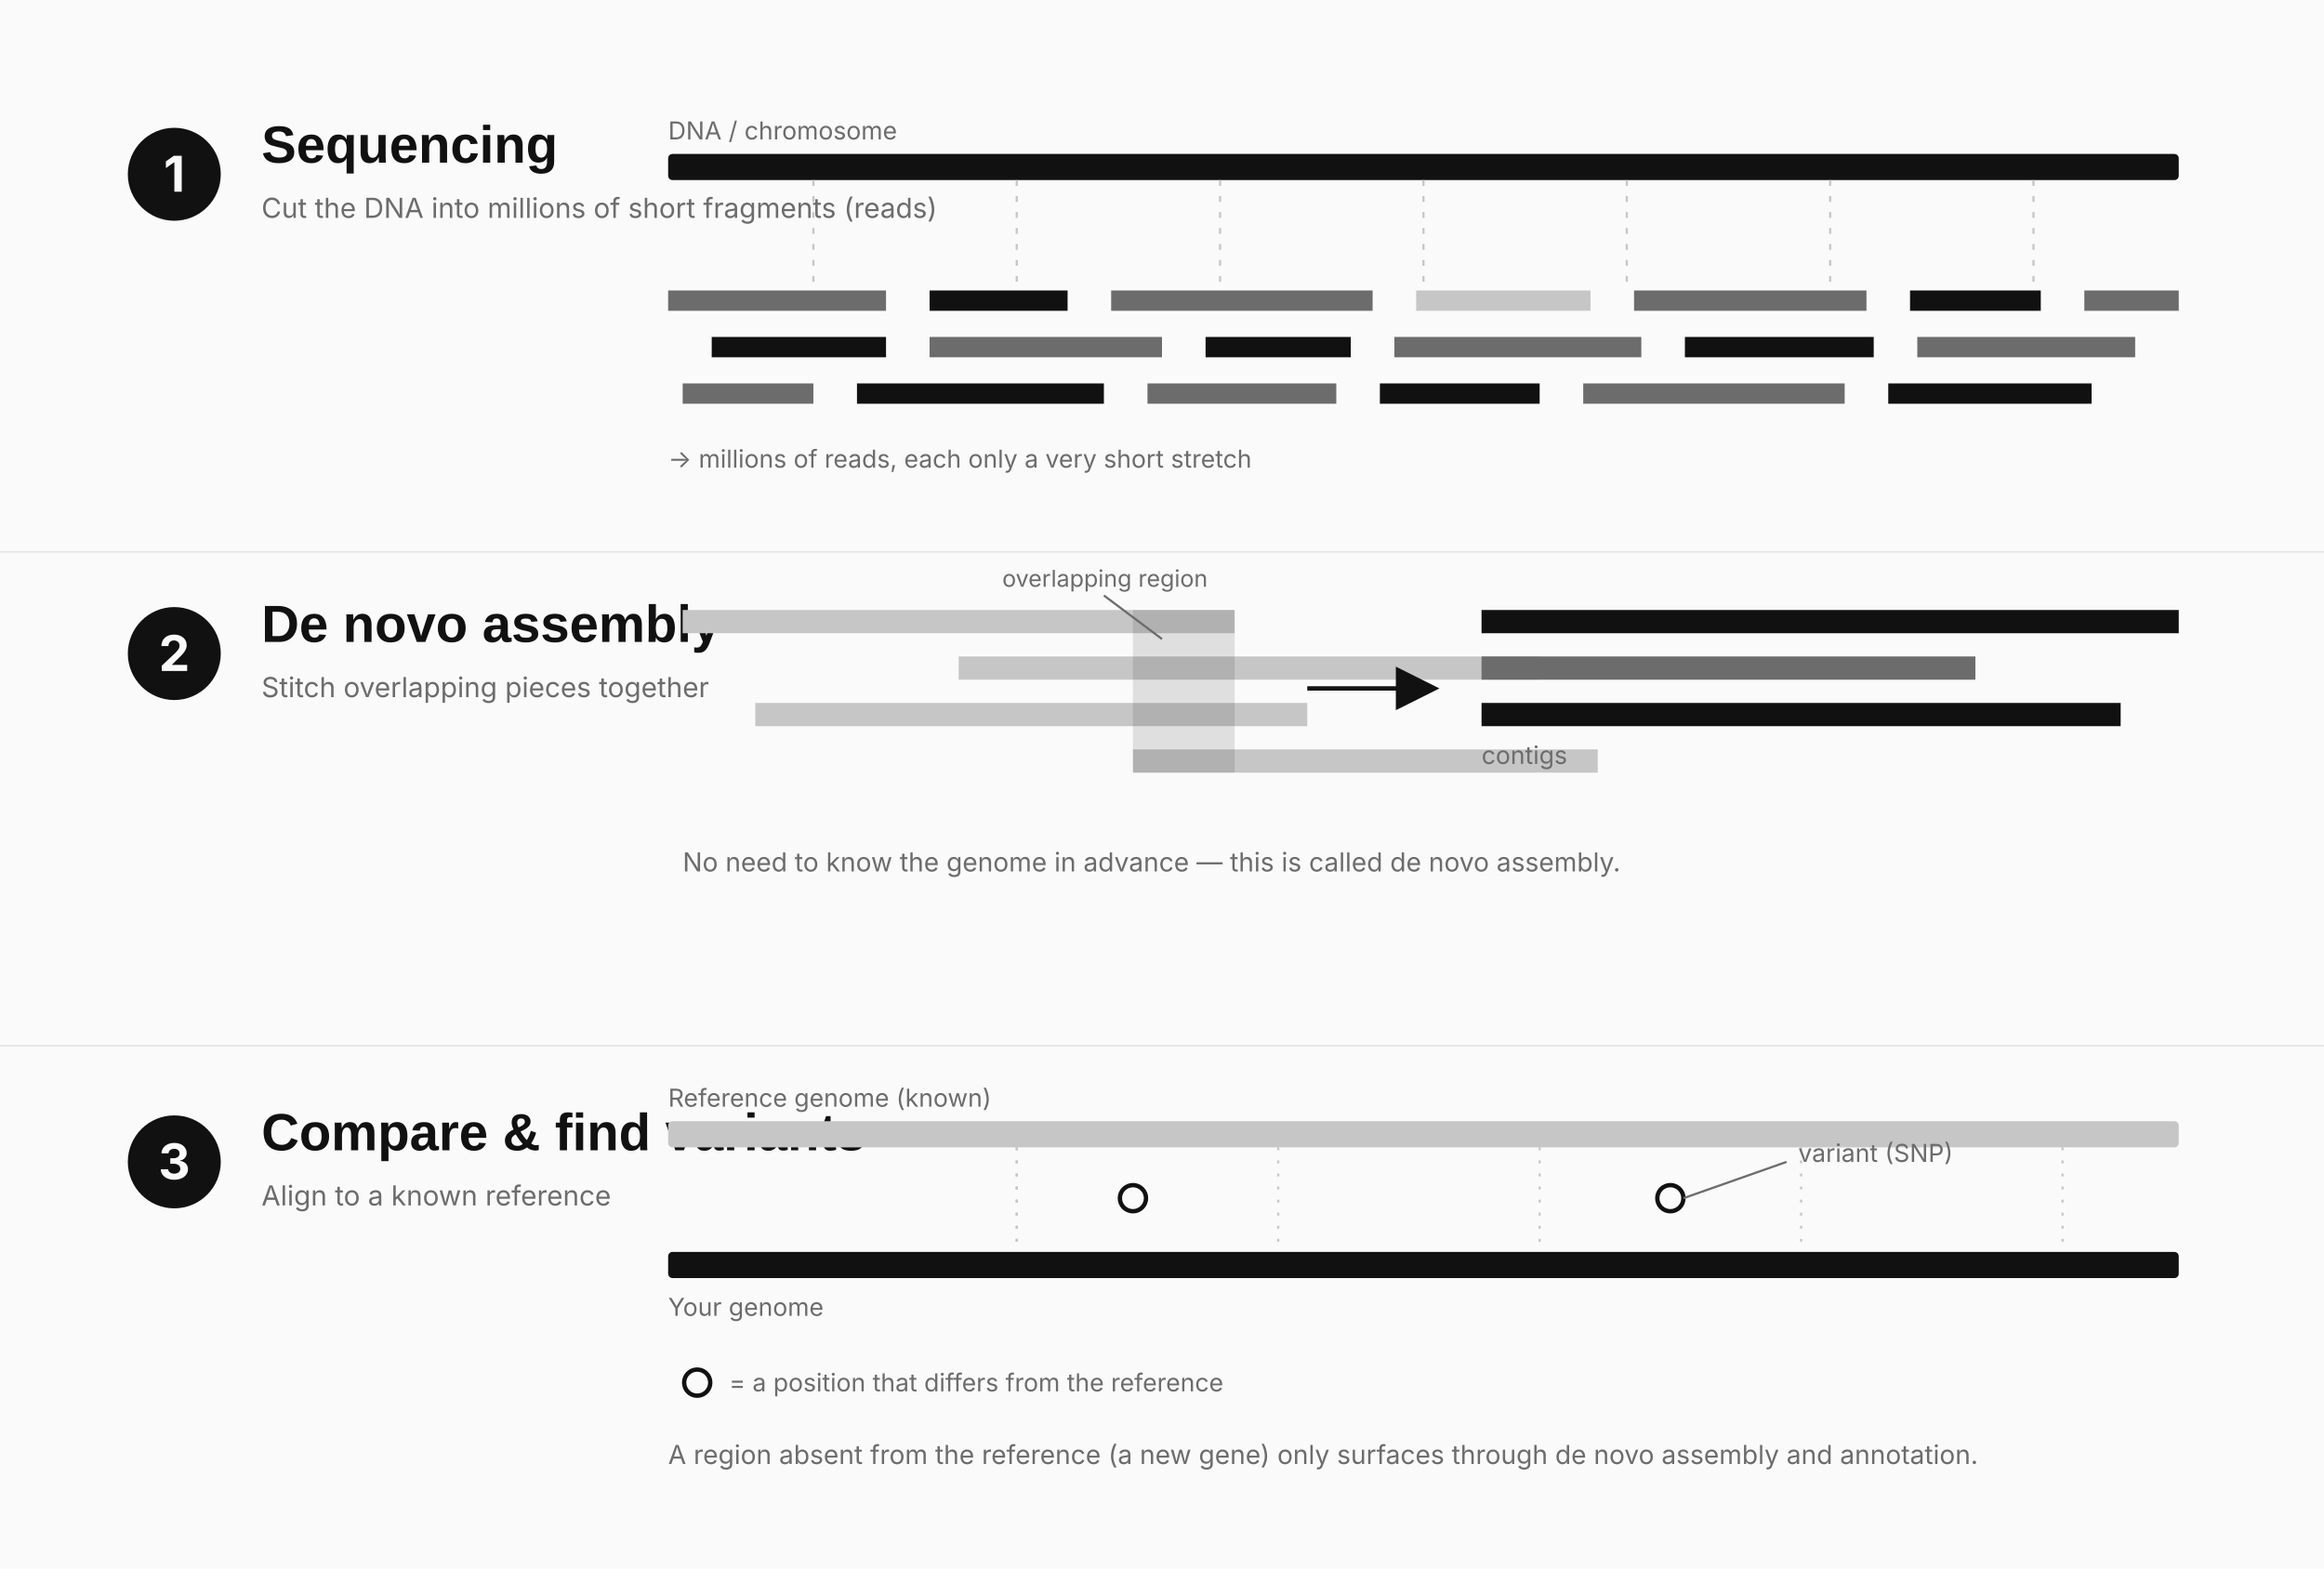
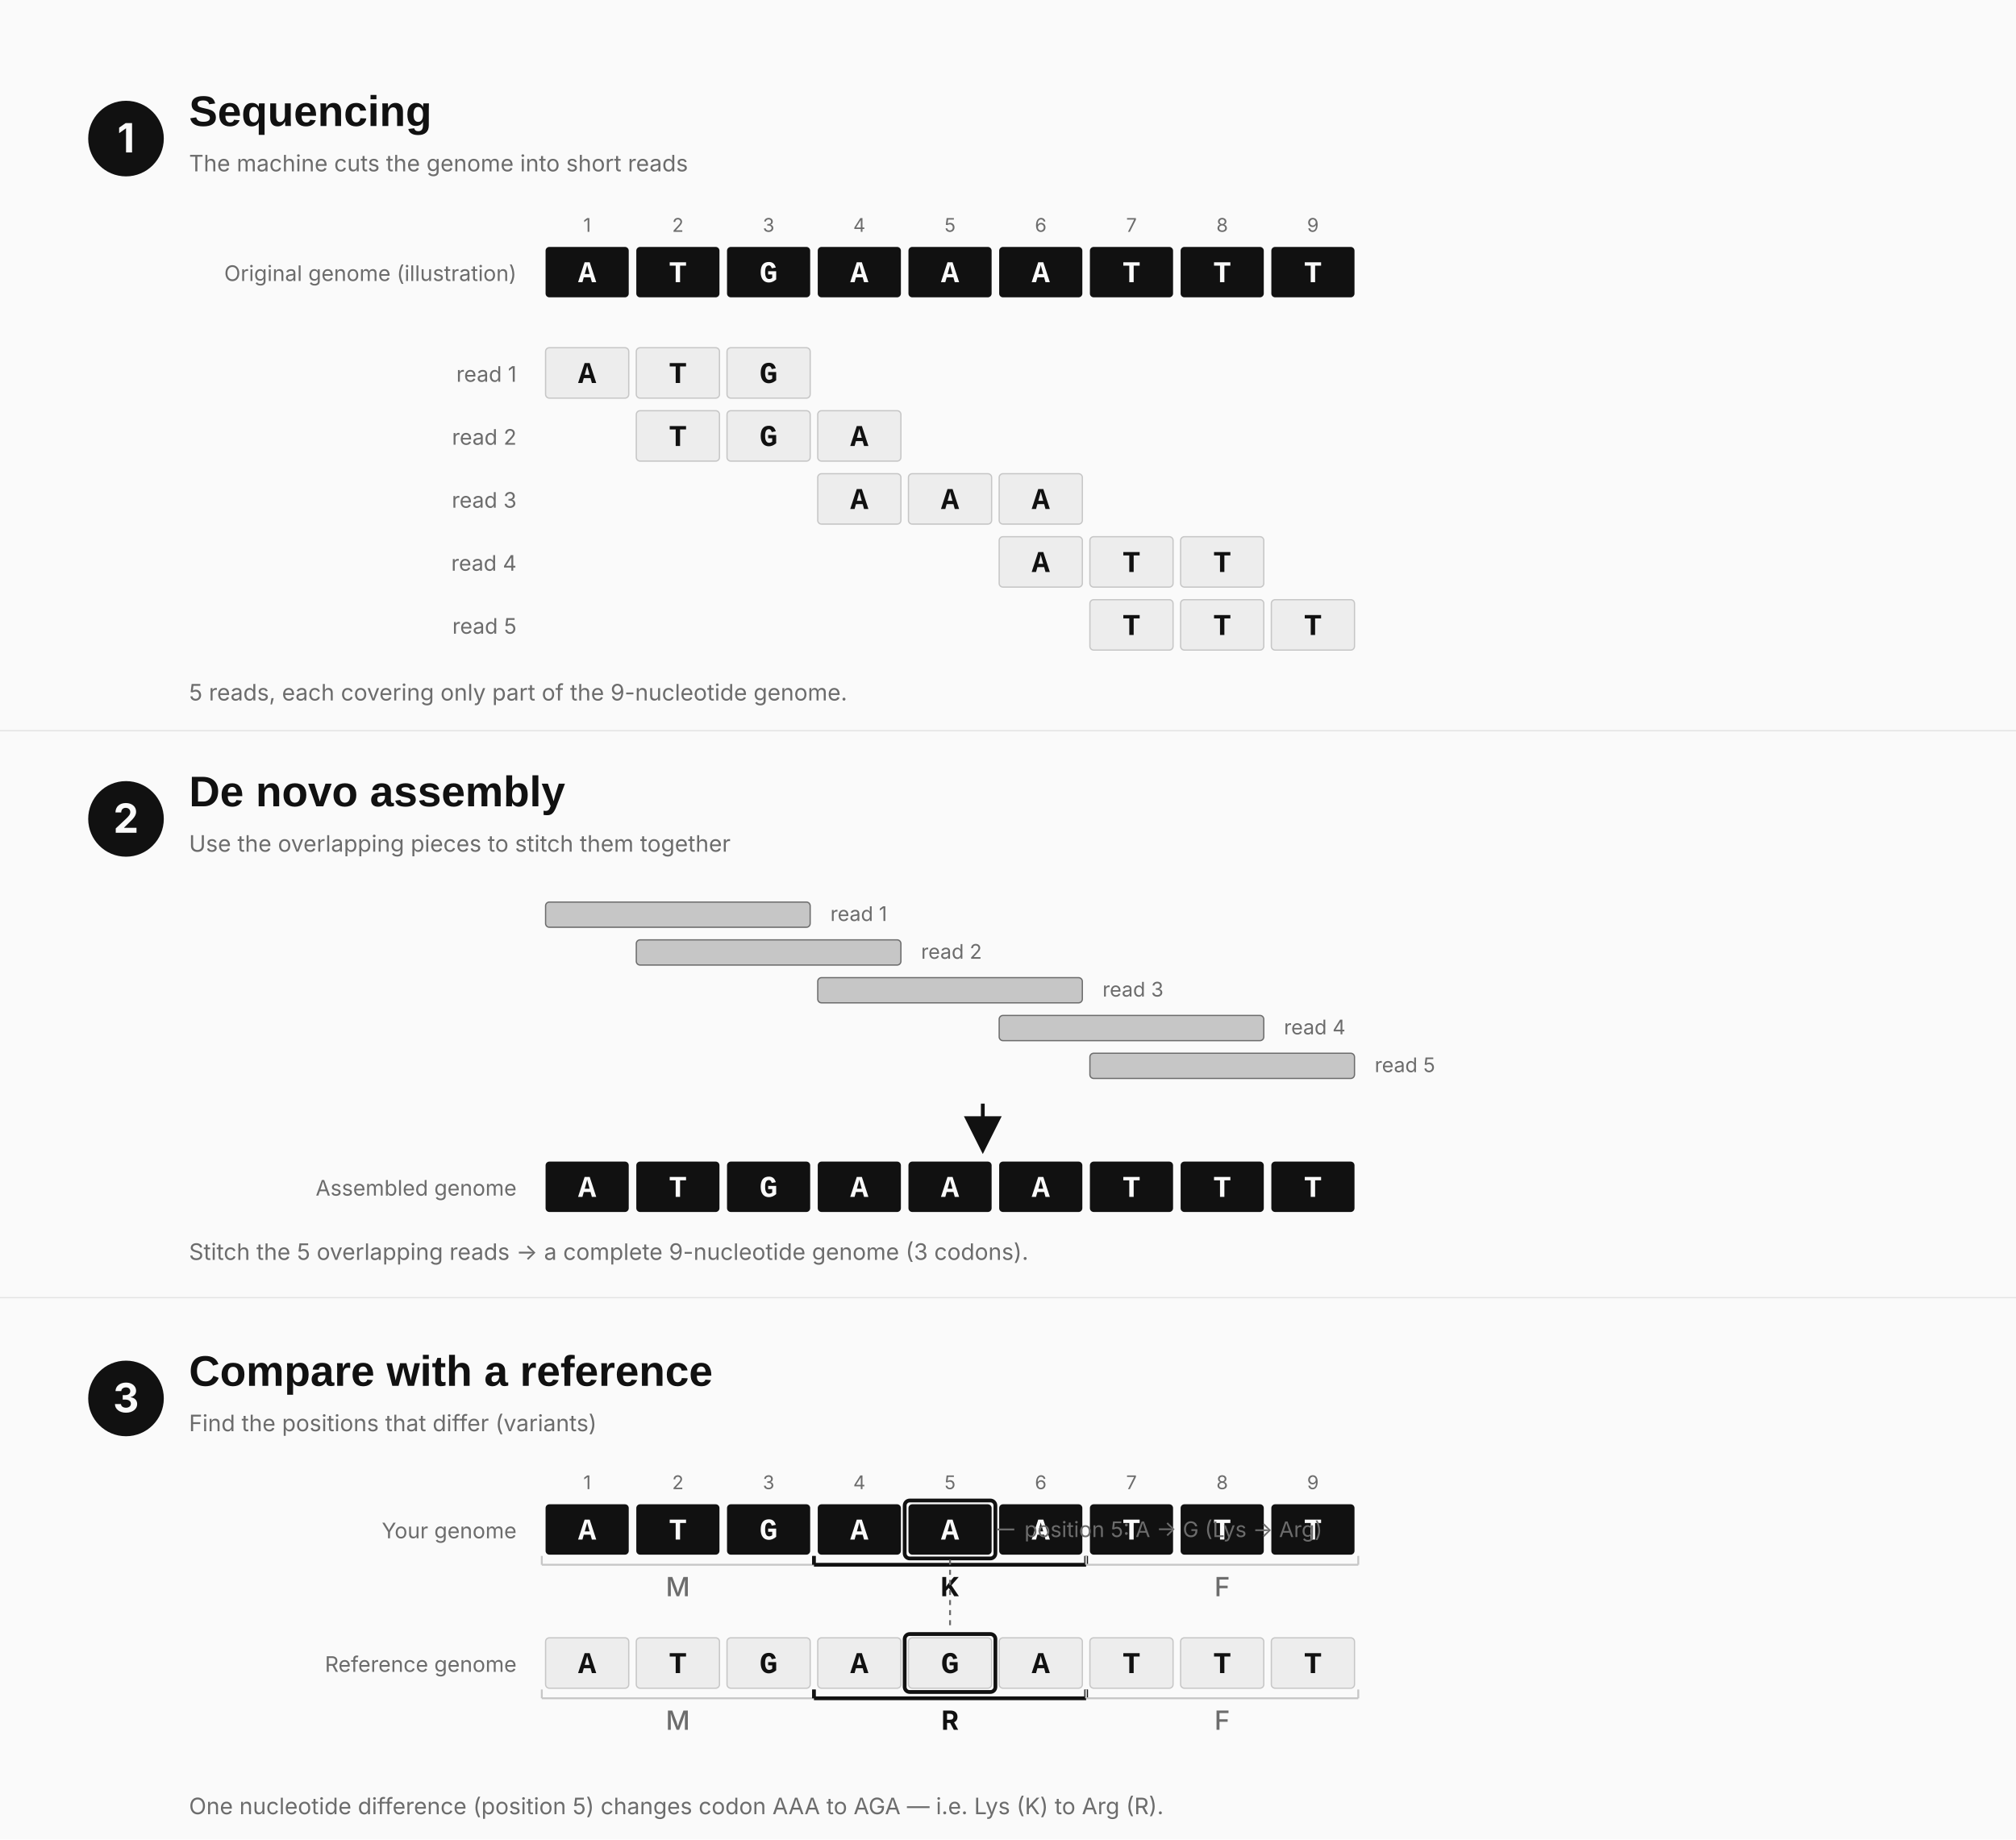
- <svg xmlns="http://www.w3.org/2000/svg" width="1600" height="1080" viewBox="0 0 1600 1080" fill="none" role="img" aria-label="Three stages: sequencing, de novo assembly, and comparison against a reference genome to find variants">
+ <svg xmlns="http://www.w3.org/2000/svg" width="1600" height="1460" viewBox="0 0 1600 1460" fill="none" role="img" aria-label="Sequencing, de novo assembly and reference comparison: a 9-nucleotide genome (3 amino acids), 5 reads, one nucleotide changing an amino acid">
  <defs>
    <marker id="arrow" markerWidth="10" markerHeight="10" refX="8" refY="5" orient="auto" markerUnits="strokeWidth">
      <path d="M0,0 L10,5 L0,10 z" fill="#111111" />
    </marker>
  </defs>
-   <rect width="1600" height="1080" fill="#fafafa" />
-   <line x1="0" y1="380" x2="1600" y2="380" stroke="#e3e3e3" />
-   <line x1="0" y1="720" x2="1600" y2="720" stroke="#e3e3e3" />
-   <circle cx="120" cy="120" r="32" fill="#111111" />
-   <text x="120" y="132" text-anchor="middle" font-family="Inter, Arial, sans-serif" font-size="34" font-weight="700" fill="#fafafa">1</text>
-   <text x="180" y="112" font-family="'Barlow Condensed', 'Arial Narrow', Arial, sans-serif" font-size="36" font-weight="700" fill="#111111">Sequencing</text>
-   <text x="180" y="150" font-family="Inter, Arial, sans-serif" font-size="19" fill="#6c6c6c">Cut the DNA into millions of short fragments (reads)</text>
-   <text x="460" y="96" font-family="Inter, Arial, sans-serif" font-size="17" fill="#6c6c6c">DNA / chromosome</text>
-   <rect x="460" y="106" width="1040" height="18" rx="3" fill="#111111" />
-   <g stroke="#c6c6c6" stroke-width="1.5" stroke-dasharray="4 7">
-     <line x1="560" y1="124" x2="560" y2="196" />
-     <line x1="700" y1="124" x2="700" y2="196" />
-     <line x1="840" y1="124" x2="840" y2="196" />
-     <line x1="980" y1="124" x2="980" y2="196" />
-     <line x1="1120" y1="124" x2="1120" y2="196" />
-     <line x1="1260" y1="124" x2="1260" y2="196" />
-     <line x1="1400" y1="124" x2="1400" y2="196" />
-   </g>
-   <g>
-     <rect x="460" y="200" width="150" height="14" fill="#6c6c6c" />
-     <rect x="640" y="200" width="95" height="14" fill="#111111" />
-     <rect x="765" y="200" width="180" height="14" fill="#6c6c6c" />
-     <rect x="975" y="200" width="120" height="14" fill="#c6c6c6" />
-     <rect x="1125" y="200" width="160" height="14" fill="#6c6c6c" />
-     <rect x="1315" y="200" width="90" height="14" fill="#111111" />
-     <rect x="1435" y="200" width="65" height="14" fill="#6c6c6c" />
-     <rect x="490" y="232" width="120" height="14" fill="#111111" />
-     <rect x="640" y="232" width="160" height="14" fill="#6c6c6c" />
-     <rect x="830" y="232" width="100" height="14" fill="#111111" />
-     <rect x="960" y="232" width="170" height="14" fill="#6c6c6c" />
-     <rect x="1160" y="232" width="130" height="14" fill="#111111" />
-     <rect x="1320" y="232" width="150" height="14" fill="#6c6c6c" />
-     <rect x="470" y="264" width="90" height="14" fill="#6c6c6c" />
-     <rect x="590" y="264" width="170" height="14" fill="#111111" />
-     <rect x="790" y="264" width="130" height="14" fill="#6c6c6c" />
-     <rect x="950" y="264" width="110" height="14" fill="#111111" />
-     <rect x="1090" y="264" width="180" height="14" fill="#6c6c6c" />
-     <rect x="1300" y="264" width="140" height="14" fill="#111111" />
-   </g>
-   <text x="460" y="322" font-family="Inter, Arial, sans-serif" font-size="17" fill="#6c6c6c">→ millions of reads, each only a very short stretch</text>
-   <circle cx="120" cy="450" r="32" fill="#111111" />
-   <text x="120" y="462" text-anchor="middle" font-family="Inter, Arial, sans-serif" font-size="34" font-weight="700" fill="#fafafa">2</text>
-   <text x="180" y="442" font-family="'Barlow Condensed', 'Arial Narrow', Arial, sans-serif" font-size="36" font-weight="700" fill="#111111">De novo assembly</text>
-   <text x="180" y="480" font-family="Inter, Arial, sans-serif" font-size="19" fill="#6c6c6c">Stitch overlapping pieces together</text>
-   <rect x="470" y="420" width="380" height="16" fill="#c6c6c6" />
-   <rect x="660" y="452" width="400" height="16" fill="#c6c6c6" />
-   <rect x="520" y="484" width="380" height="16" fill="#c6c6c6" />
-   <rect x="780" y="516" width="320" height="16" fill="#c6c6c6" />
-   <rect x="780" y="420" width="70" height="112" fill="#111111" opacity="0.12" />
-   <line x1="760" y1="410" x2="800" y2="440" stroke="#6c6c6c" stroke-width="1.5" />
-   <text x="690" y="404" font-family="Inter, Arial, sans-serif" font-size="16" fill="#6c6c6c">overlapping region</text>
-   <line x1="900" y1="474" x2="985" y2="474" stroke="#111111" stroke-width="3" marker-end="url(#arrow)" />
-   <rect x="1020" y="420" width="480" height="16" fill="#111111" />
-   <rect x="1020" y="452" width="340" height="16" fill="#6c6c6c" />
-   <rect x="1020" y="484" width="440" height="16" fill="#111111" />
-   <text x="1020" y="526" font-family="Inter, Arial, sans-serif" font-size="17" fill="#6c6c6c">contigs</text>
-   <text x="470" y="600" font-family="Inter, Arial, sans-serif" font-size="18" fill="#6c6c6c">No need to know the genome in advance — this is called de novo assembly.</text>
-   <circle cx="120" cy="800" r="32" fill="#111111" />
-   <text x="120" y="812" text-anchor="middle" font-family="Inter, Arial, sans-serif" font-size="34" font-weight="700" fill="#fafafa">3</text>
-   <text x="180" y="792" font-family="'Barlow Condensed', 'Arial Narrow', Arial, sans-serif" font-size="36" font-weight="700" fill="#111111">Compare &amp; find variants</text>
-   <text x="180" y="830" font-family="Inter, Arial, sans-serif" font-size="19" fill="#6c6c6c">Align to a known reference</text>
-   <text x="460" y="762" font-family="Inter, Arial, sans-serif" font-size="17" fill="#6c6c6c">Reference genome (known)</text>
-   <rect x="460" y="772" width="1040" height="18" rx="3" fill="#c6c6c6" />
-   <g stroke="#c6c6c6" stroke-width="1.5" stroke-dasharray="2 7">
-     <line x1="700" y1="790" x2="700" y2="860" />
-     <line x1="700" y1="790" x2="700" y2="860" />
-     <line x1="880" y1="790" x2="880" y2="860" />
-     <line x1="1060" y1="790" x2="1060" y2="860" />
-     <line x1="1240" y1="790" x2="1240" y2="860" />
-     <line x1="1420" y1="790" x2="1420" y2="860" />
-   </g>
-   <text x="460" y="906" font-family="Inter, Arial, sans-serif" font-size="17" fill="#6c6c6c">Your genome</text>
-   <rect x="460" y="862" width="1040" height="18" rx="3" fill="#111111" />
-   <circle cx="780" cy="825" r="9" fill="#fafafa" stroke="#111111" stroke-width="3" />
-   <circle cx="1150" cy="825" r="9" fill="#fafafa" stroke="#111111" stroke-width="3" />
-   <line x1="1159" y1="825" x2="1230" y2="800" stroke="#6c6c6c" stroke-width="1.5" />
-   <text x="1238" y="800" font-family="Inter, Arial, sans-serif" font-size="17" fill="#6c6c6c">variant (SNP)</text>
-   <circle cx="480" cy="952" r="9" fill="#fafafa" stroke="#111111" stroke-width="3" />
-   <text x="502" y="958" font-family="Inter, Arial, sans-serif" font-size="17" fill="#6c6c6c">= a position that differs from the reference</text>
-   <text x="460" y="1008" font-family="Inter, Arial, sans-serif" font-size="18" fill="#6c6c6c">A region absent from the reference (a new gene) only surfaces through de novo assembly and annotation.</text>
+   <rect width="1600" height="1460" fill="#fafafa" />
+   <line x1="0" y1="580" x2="1600" y2="580" stroke="#e3e3e3" />
+   <line x1="0" y1="1030" x2="1600" y2="1030" stroke="#e3e3e3" />
+   <circle cx="100" cy="110" r="30" fill="#111111" />
+   <text x="100" y="121" text-anchor="middle" font-family="Inter, Arial, sans-serif" font-size="32" font-weight="700" fill="#fafafa">1</text>
+   <text x="150" y="100" font-family="'Barlow Condensed', 'Arial Narrow', Arial, sans-serif" font-size="34" font-weight="700" fill="#111111">Sequencing</text>
+   <text x="150" y="136" font-family="Inter, Arial, sans-serif" font-size="18" fill="#6c6c6c">The machine cuts the genome into short reads</text>
+   <text x="466" y="184" text-anchor="middle" font-family="Inter, Arial, sans-serif" font-size="15" fill="#6c6c6c">1</text>
+   <text x="538" y="184" text-anchor="middle" font-family="Inter, Arial, sans-serif" font-size="15" fill="#6c6c6c">2</text>
+   <text x="610" y="184" text-anchor="middle" font-family="Inter, Arial, sans-serif" font-size="15" fill="#6c6c6c">3</text>
+   <text x="682" y="184" text-anchor="middle" font-family="Inter, Arial, sans-serif" font-size="15" fill="#6c6c6c">4</text>
+   <text x="754" y="184" text-anchor="middle" font-family="Inter, Arial, sans-serif" font-size="15" fill="#6c6c6c">5</text>
+   <text x="826" y="184" text-anchor="middle" font-family="Inter, Arial, sans-serif" font-size="15" fill="#6c6c6c">6</text>
+   <text x="898" y="184" text-anchor="middle" font-family="Inter, Arial, sans-serif" font-size="15" fill="#6c6c6c">7</text>
+   <text x="970" y="184" text-anchor="middle" font-family="Inter, Arial, sans-serif" font-size="15" fill="#6c6c6c">8</text>
+   <text x="1042" y="184" text-anchor="middle" font-family="Inter, Arial, sans-serif" font-size="15" fill="#6c6c6c">9</text>
+   <text x="410" y="223" text-anchor="end" font-family="Inter, Arial, sans-serif" font-size="17" fill="#6c6c6c">Original genome (illustration)</text>
+   <rect x="433" y="196" width="66" height="40" rx="3" fill="#111111" />
+   <text x="466" y="224" text-anchor="middle" font-family="ui-monospace, 'Courier New', monospace" font-size="24" font-weight="700" fill="#fafafa">A</text>
+   <rect x="505" y="196" width="66" height="40" rx="3" fill="#111111" />
+   <text x="538" y="224" text-anchor="middle" font-family="ui-monospace, 'Courier New', monospace" font-size="24" font-weight="700" fill="#fafafa">T</text>
+   <rect x="577" y="196" width="66" height="40" rx="3" fill="#111111" />
+   <text x="610" y="224" text-anchor="middle" font-family="ui-monospace, 'Courier New', monospace" font-size="24" font-weight="700" fill="#fafafa">G</text>
+   <rect x="649" y="196" width="66" height="40" rx="3" fill="#111111" />
+   <text x="682" y="224" text-anchor="middle" font-family="ui-monospace, 'Courier New', monospace" font-size="24" font-weight="700" fill="#fafafa">A</text>
+   <rect x="721" y="196" width="66" height="40" rx="3" fill="#111111" />
+   <text x="754" y="224" text-anchor="middle" font-family="ui-monospace, 'Courier New', monospace" font-size="24" font-weight="700" fill="#fafafa">A</text>
+   <rect x="793" y="196" width="66" height="40" rx="3" fill="#111111" />
+   <text x="826" y="224" text-anchor="middle" font-family="ui-monospace, 'Courier New', monospace" font-size="24" font-weight="700" fill="#fafafa">A</text>
+   <rect x="865" y="196" width="66" height="40" rx="3" fill="#111111" />
+   <text x="898" y="224" text-anchor="middle" font-family="ui-monospace, 'Courier New', monospace" font-size="24" font-weight="700" fill="#fafafa">T</text>
+   <rect x="937" y="196" width="66" height="40" rx="3" fill="#111111" />
+   <text x="970" y="224" text-anchor="middle" font-family="ui-monospace, 'Courier New', monospace" font-size="24" font-weight="700" fill="#fafafa">T</text>
+   <rect x="1009" y="196" width="66" height="40" rx="3" fill="#111111" />
+   <text x="1042" y="224" text-anchor="middle" font-family="ui-monospace, 'Courier New', monospace" font-size="24" font-weight="700" fill="#fafafa">T</text>
+   <text x="410" y="303" text-anchor="end" font-family="Inter, Arial, sans-serif" font-size="17" fill="#6c6c6c">read 1</text>
+   <rect x="433" y="276" width="66" height="40" rx="3" fill="#ededed" stroke="#c6c6c6" />
+   <text x="466" y="304" text-anchor="middle" font-family="ui-monospace, 'Courier New', monospace" font-size="24" font-weight="700" fill="#111111">A</text>
+   <rect x="505" y="276" width="66" height="40" rx="3" fill="#ededed" stroke="#c6c6c6" />
+   <text x="538" y="304" text-anchor="middle" font-family="ui-monospace, 'Courier New', monospace" font-size="24" font-weight="700" fill="#111111">T</text>
+   <rect x="577" y="276" width="66" height="40" rx="3" fill="#ededed" stroke="#c6c6c6" />
+   <text x="610" y="304" text-anchor="middle" font-family="ui-monospace, 'Courier New', monospace" font-size="24" font-weight="700" fill="#111111">G</text>
+   <text x="410" y="353" text-anchor="end" font-family="Inter, Arial, sans-serif" font-size="17" fill="#6c6c6c">read 2</text>
+   <rect x="505" y="326" width="66" height="40" rx="3" fill="#ededed" stroke="#c6c6c6" />
+   <text x="538" y="354" text-anchor="middle" font-family="ui-monospace, 'Courier New', monospace" font-size="24" font-weight="700" fill="#111111">T</text>
+   <rect x="577" y="326" width="66" height="40" rx="3" fill="#ededed" stroke="#c6c6c6" />
+   <text x="610" y="354" text-anchor="middle" font-family="ui-monospace, 'Courier New', monospace" font-size="24" font-weight="700" fill="#111111">G</text>
+   <rect x="649" y="326" width="66" height="40" rx="3" fill="#ededed" stroke="#c6c6c6" />
+   <text x="682" y="354" text-anchor="middle" font-family="ui-monospace, 'Courier New', monospace" font-size="24" font-weight="700" fill="#111111">A</text>
+   <text x="410" y="403" text-anchor="end" font-family="Inter, Arial, sans-serif" font-size="17" fill="#6c6c6c">read 3</text>
+   <rect x="649" y="376" width="66" height="40" rx="3" fill="#ededed" stroke="#c6c6c6" />
+   <text x="682" y="404" text-anchor="middle" font-family="ui-monospace, 'Courier New', monospace" font-size="24" font-weight="700" fill="#111111">A</text>
+   <rect x="721" y="376" width="66" height="40" rx="3" fill="#ededed" stroke="#c6c6c6" />
+   <text x="754" y="404" text-anchor="middle" font-family="ui-monospace, 'Courier New', monospace" font-size="24" font-weight="700" fill="#111111">A</text>
+   <rect x="793" y="376" width="66" height="40" rx="3" fill="#ededed" stroke="#c6c6c6" />
+   <text x="826" y="404" text-anchor="middle" font-family="ui-monospace, 'Courier New', monospace" font-size="24" font-weight="700" fill="#111111">A</text>
+   <text x="410" y="453" text-anchor="end" font-family="Inter, Arial, sans-serif" font-size="17" fill="#6c6c6c">read 4</text>
+   <rect x="793" y="426" width="66" height="40" rx="3" fill="#ededed" stroke="#c6c6c6" />
+   <text x="826" y="454" text-anchor="middle" font-family="ui-monospace, 'Courier New', monospace" font-size="24" font-weight="700" fill="#111111">A</text>
+   <rect x="865" y="426" width="66" height="40" rx="3" fill="#ededed" stroke="#c6c6c6" />
+   <text x="898" y="454" text-anchor="middle" font-family="ui-monospace, 'Courier New', monospace" font-size="24" font-weight="700" fill="#111111">T</text>
+   <rect x="937" y="426" width="66" height="40" rx="3" fill="#ededed" stroke="#c6c6c6" />
+   <text x="970" y="454" text-anchor="middle" font-family="ui-monospace, 'Courier New', monospace" font-size="24" font-weight="700" fill="#111111">T</text>
+   <text x="410" y="503" text-anchor="end" font-family="Inter, Arial, sans-serif" font-size="17" fill="#6c6c6c">read 5</text>
+   <rect x="865" y="476" width="66" height="40" rx="3" fill="#ededed" stroke="#c6c6c6" />
+   <text x="898" y="504" text-anchor="middle" font-family="ui-monospace, 'Courier New', monospace" font-size="24" font-weight="700" fill="#111111">T</text>
+   <rect x="937" y="476" width="66" height="40" rx="3" fill="#ededed" stroke="#c6c6c6" />
+   <text x="970" y="504" text-anchor="middle" font-family="ui-monospace, 'Courier New', monospace" font-size="24" font-weight="700" fill="#111111">T</text>
+   <rect x="1009" y="476" width="66" height="40" rx="3" fill="#ededed" stroke="#c6c6c6" />
+   <text x="1042" y="504" text-anchor="middle" font-family="ui-monospace, 'Courier New', monospace" font-size="24" font-weight="700" fill="#111111">T</text>
+   <text x="150" y="556" font-family="Inter, Arial, sans-serif" font-size="18" fill="#6c6c6c">5 reads, each covering only part of the 9-nucleotide genome.</text>
+   <circle cx="100" cy="650" r="30" fill="#111111" />
+   <text x="100" y="661" text-anchor="middle" font-family="Inter, Arial, sans-serif" font-size="32" font-weight="700" fill="#fafafa">2</text>
+   <text x="150" y="640" font-family="'Barlow Condensed', 'Arial Narrow', Arial, sans-serif" font-size="34" font-weight="700" fill="#111111">De novo assembly</text>
+   <text x="150" y="676" font-family="Inter, Arial, sans-serif" font-size="18" fill="#6c6c6c">Use the overlapping pieces to stitch them together</text>
+   <rect x="433" y="716" width="210" height="20" rx="3" fill="#c6c6c6" stroke="#6c6c6c" />
+   <text x="659" y="731" font-family="Inter, Arial, sans-serif" font-size="16" fill="#6c6c6c">read 1</text>
+   <rect x="505" y="746" width="210" height="20" rx="3" fill="#c6c6c6" stroke="#6c6c6c" />
+   <text x="731" y="761" font-family="Inter, Arial, sans-serif" font-size="16" fill="#6c6c6c">read 2</text>
+   <rect x="649" y="776" width="210" height="20" rx="3" fill="#c6c6c6" stroke="#6c6c6c" />
+   <text x="875" y="791" font-family="Inter, Arial, sans-serif" font-size="16" fill="#6c6c6c">read 3</text>
+   <rect x="793" y="806" width="210" height="20" rx="3" fill="#c6c6c6" stroke="#6c6c6c" />
+   <text x="1019" y="821" font-family="Inter, Arial, sans-serif" font-size="16" fill="#6c6c6c">read 4</text>
+   <rect x="865" y="836" width="210" height="20" rx="3" fill="#c6c6c6" stroke="#6c6c6c" />
+   <text x="1091" y="851" font-family="Inter, Arial, sans-serif" font-size="16" fill="#6c6c6c">read 5</text>
+   <line x1="780" y1="876" x2="780" y2="910" stroke="#111111" stroke-width="3" marker-end="url(#arrow)" />
+   <text x="410" y="949" text-anchor="end" font-family="Inter, Arial, sans-serif" font-size="17" fill="#6c6c6c">Assembled genome</text>
+   <rect x="433" y="922" width="66" height="40" rx="3" fill="#111111" />
+   <text x="466" y="950" text-anchor="middle" font-family="ui-monospace, 'Courier New', monospace" font-size="24" font-weight="700" fill="#fafafa">A</text>
+   <rect x="505" y="922" width="66" height="40" rx="3" fill="#111111" />
+   <text x="538" y="950" text-anchor="middle" font-family="ui-monospace, 'Courier New', monospace" font-size="24" font-weight="700" fill="#fafafa">T</text>
+   <rect x="577" y="922" width="66" height="40" rx="3" fill="#111111" />
+   <text x="610" y="950" text-anchor="middle" font-family="ui-monospace, 'Courier New', monospace" font-size="24" font-weight="700" fill="#fafafa">G</text>
+   <rect x="649" y="922" width="66" height="40" rx="3" fill="#111111" />
+   <text x="682" y="950" text-anchor="middle" font-family="ui-monospace, 'Courier New', monospace" font-size="24" font-weight="700" fill="#fafafa">A</text>
+   <rect x="721" y="922" width="66" height="40" rx="3" fill="#111111" />
+   <text x="754" y="950" text-anchor="middle" font-family="ui-monospace, 'Courier New', monospace" font-size="24" font-weight="700" fill="#fafafa">A</text>
+   <rect x="793" y="922" width="66" height="40" rx="3" fill="#111111" />
+   <text x="826" y="950" text-anchor="middle" font-family="ui-monospace, 'Courier New', monospace" font-size="24" font-weight="700" fill="#fafafa">A</text>
+   <rect x="865" y="922" width="66" height="40" rx="3" fill="#111111" />
+   <text x="898" y="950" text-anchor="middle" font-family="ui-monospace, 'Courier New', monospace" font-size="24" font-weight="700" fill="#fafafa">T</text>
+   <rect x="937" y="922" width="66" height="40" rx="3" fill="#111111" />
+   <text x="970" y="950" text-anchor="middle" font-family="ui-monospace, 'Courier New', monospace" font-size="24" font-weight="700" fill="#fafafa">T</text>
+   <rect x="1009" y="922" width="66" height="40" rx="3" fill="#111111" />
+   <text x="1042" y="950" text-anchor="middle" font-family="ui-monospace, 'Courier New', monospace" font-size="24" font-weight="700" fill="#fafafa">T</text>
+   <text x="150" y="1000" font-family="Inter, Arial, sans-serif" font-size="18" fill="#6c6c6c">Stitch the 5 overlapping reads → a complete 9-nucleotide genome (3 codons).</text>
+   <circle cx="100" cy="1110" r="30" fill="#111111" />
+   <text x="100" y="1121" text-anchor="middle" font-family="Inter, Arial, sans-serif" font-size="32" font-weight="700" fill="#fafafa">3</text>
+   <text x="150" y="1100" font-family="'Barlow Condensed', 'Arial Narrow', Arial, sans-serif" font-size="34" font-weight="700" fill="#111111">Compare with a reference</text>
+   <text x="150" y="1136" font-family="Inter, Arial, sans-serif" font-size="18" fill="#6c6c6c">Find the positions that differ (variants)</text>
+   <text x="466" y="1182" text-anchor="middle" font-family="Inter, Arial, sans-serif" font-size="15" fill="#6c6c6c">1</text>
+   <text x="538" y="1182" text-anchor="middle" font-family="Inter, Arial, sans-serif" font-size="15" fill="#6c6c6c">2</text>
+   <text x="610" y="1182" text-anchor="middle" font-family="Inter, Arial, sans-serif" font-size="15" fill="#6c6c6c">3</text>
+   <text x="682" y="1182" text-anchor="middle" font-family="Inter, Arial, sans-serif" font-size="15" fill="#6c6c6c">4</text>
+   <text x="754" y="1182" text-anchor="middle" font-family="Inter, Arial, sans-serif" font-size="15" fill="#6c6c6c">5</text>
+   <text x="826" y="1182" text-anchor="middle" font-family="Inter, Arial, sans-serif" font-size="15" fill="#6c6c6c">6</text>
+   <text x="898" y="1182" text-anchor="middle" font-family="Inter, Arial, sans-serif" font-size="15" fill="#6c6c6c">7</text>
+   <text x="970" y="1182" text-anchor="middle" font-family="Inter, Arial, sans-serif" font-size="15" fill="#6c6c6c">8</text>
+   <text x="1042" y="1182" text-anchor="middle" font-family="Inter, Arial, sans-serif" font-size="15" fill="#6c6c6c">9</text>
+   <text x="410" y="1221" text-anchor="end" font-family="Inter, Arial, sans-serif" font-size="17" fill="#6c6c6c">Your genome</text>
+   <rect x="433" y="1194" width="66" height="40" rx="3" fill="#111111" />
+   <text x="466" y="1222" text-anchor="middle" font-family="ui-monospace, 'Courier New', monospace" font-size="24" font-weight="700" fill="#fafafa">A</text>
+   <rect x="505" y="1194" width="66" height="40" rx="3" fill="#111111" />
+   <text x="538" y="1222" text-anchor="middle" font-family="ui-monospace, 'Courier New', monospace" font-size="24" font-weight="700" fill="#fafafa">T</text>
+   <rect x="577" y="1194" width="66" height="40" rx="3" fill="#111111" />
+   <text x="610" y="1222" text-anchor="middle" font-family="ui-monospace, 'Courier New', monospace" font-size="24" font-weight="700" fill="#fafafa">G</text>
+   <rect x="649" y="1194" width="66" height="40" rx="3" fill="#111111" />
+   <text x="682" y="1222" text-anchor="middle" font-family="ui-monospace, 'Courier New', monospace" font-size="24" font-weight="700" fill="#fafafa">A</text>
+   <rect x="721" y="1194" width="66" height="40" rx="3" fill="#111111" />
+   <text x="754" y="1222" text-anchor="middle" font-family="ui-monospace, 'Courier New', monospace" font-size="24" font-weight="700" fill="#fafafa">A</text>
+   <rect x="793" y="1194" width="66" height="40" rx="3" fill="#111111" />
+   <text x="826" y="1222" text-anchor="middle" font-family="ui-monospace, 'Courier New', monospace" font-size="24" font-weight="700" fill="#fafafa">A</text>
+   <rect x="865" y="1194" width="66" height="40" rx="3" fill="#111111" />
+   <text x="898" y="1222" text-anchor="middle" font-family="ui-monospace, 'Courier New', monospace" font-size="24" font-weight="700" fill="#fafafa">T</text>
+   <rect x="937" y="1194" width="66" height="40" rx="3" fill="#111111" />
+   <text x="970" y="1222" text-anchor="middle" font-family="ui-monospace, 'Courier New', monospace" font-size="24" font-weight="700" fill="#fafafa">T</text>
+   <rect x="1009" y="1194" width="66" height="40" rx="3" fill="#111111" />
+   <text x="1042" y="1222" text-anchor="middle" font-family="ui-monospace, 'Courier New', monospace" font-size="24" font-weight="700" fill="#fafafa">T</text>
+   <line x1="430" y1="1242" x2="646" y2="1242" stroke="#c6c6c6" stroke-width="1.5" />
+   <line x1="430" y1="1242" x2="430" y2="1235" stroke="#c6c6c6" stroke-width="1.5" />
+   <line x1="646" y1="1242" x2="646" y2="1235" stroke="#c6c6c6" stroke-width="1.5" />
+   <text x="538.0" y="1267" text-anchor="middle" font-family="Inter, Arial, sans-serif" font-size="21" font-weight="500" fill="#6c6c6c">M</text>
+   <line x1="646" y1="1242" x2="862" y2="1242" stroke="#111111" stroke-width="3" />
+   <line x1="646" y1="1242" x2="646" y2="1235" stroke="#111111" stroke-width="3" />
+   <line x1="862" y1="1242" x2="862" y2="1235" stroke="#111111" stroke-width="3" />
+   <text x="754.0" y="1267" text-anchor="middle" font-family="Inter, Arial, sans-serif" font-size="21" font-weight="700" fill="#111111">K</text>
+   <line x1="862" y1="1242" x2="1078" y2="1242" stroke="#c6c6c6" stroke-width="1.5" />
+   <line x1="862" y1="1242" x2="862" y2="1235" stroke="#c6c6c6" stroke-width="1.5" />
+   <line x1="1078" y1="1242" x2="1078" y2="1235" stroke="#c6c6c6" stroke-width="1.5" />
+   <text x="970.0" y="1267" text-anchor="middle" font-family="Inter, Arial, sans-serif" font-size="21" font-weight="500" fill="#6c6c6c">F</text>
+   <text x="410" y="1327" text-anchor="end" font-family="Inter, Arial, sans-serif" font-size="17" fill="#6c6c6c">Reference genome</text>
+   <rect x="433" y="1300" width="66" height="40" rx="3" fill="#ededed" stroke="#c6c6c6" />
+   <text x="466" y="1328" text-anchor="middle" font-family="ui-monospace, 'Courier New', monospace" font-size="24" font-weight="700" fill="#111111">A</text>
+   <rect x="505" y="1300" width="66" height="40" rx="3" fill="#ededed" stroke="#c6c6c6" />
+   <text x="538" y="1328" text-anchor="middle" font-family="ui-monospace, 'Courier New', monospace" font-size="24" font-weight="700" fill="#111111">T</text>
+   <rect x="577" y="1300" width="66" height="40" rx="3" fill="#ededed" stroke="#c6c6c6" />
+   <text x="610" y="1328" text-anchor="middle" font-family="ui-monospace, 'Courier New', monospace" font-size="24" font-weight="700" fill="#111111">G</text>
+   <rect x="649" y="1300" width="66" height="40" rx="3" fill="#ededed" stroke="#c6c6c6" />
+   <text x="682" y="1328" text-anchor="middle" font-family="ui-monospace, 'Courier New', monospace" font-size="24" font-weight="700" fill="#111111">A</text>
+   <rect x="721" y="1300" width="66" height="40" rx="3" fill="#ededed" stroke="#c6c6c6" />
+   <text x="754" y="1328" text-anchor="middle" font-family="ui-monospace, 'Courier New', monospace" font-size="24" font-weight="700" fill="#111111">G</text>
+   <rect x="793" y="1300" width="66" height="40" rx="3" fill="#ededed" stroke="#c6c6c6" />
+   <text x="826" y="1328" text-anchor="middle" font-family="ui-monospace, 'Courier New', monospace" font-size="24" font-weight="700" fill="#111111">A</text>
+   <rect x="865" y="1300" width="66" height="40" rx="3" fill="#ededed" stroke="#c6c6c6" />
+   <text x="898" y="1328" text-anchor="middle" font-family="ui-monospace, 'Courier New', monospace" font-size="24" font-weight="700" fill="#111111">T</text>
+   <rect x="937" y="1300" width="66" height="40" rx="3" fill="#ededed" stroke="#c6c6c6" />
+   <text x="970" y="1328" text-anchor="middle" font-family="ui-monospace, 'Courier New', monospace" font-size="24" font-weight="700" fill="#111111">T</text>
+   <rect x="1009" y="1300" width="66" height="40" rx="3" fill="#ededed" stroke="#c6c6c6" />
+   <text x="1042" y="1328" text-anchor="middle" font-family="ui-monospace, 'Courier New', monospace" font-size="24" font-weight="700" fill="#111111">T</text>
+   <line x1="430" y1="1348" x2="646" y2="1348" stroke="#c6c6c6" stroke-width="1.5" />
+   <line x1="430" y1="1348" x2="430" y2="1341" stroke="#c6c6c6" stroke-width="1.5" />
+   <line x1="646" y1="1348" x2="646" y2="1341" stroke="#c6c6c6" stroke-width="1.5" />
+   <text x="538.0" y="1373" text-anchor="middle" font-family="Inter, Arial, sans-serif" font-size="21" font-weight="500" fill="#6c6c6c">M</text>
+   <line x1="646" y1="1348" x2="862" y2="1348" stroke="#111111" stroke-width="3" />
+   <line x1="646" y1="1348" x2="646" y2="1341" stroke="#111111" stroke-width="3" />
+   <line x1="862" y1="1348" x2="862" y2="1341" stroke="#111111" stroke-width="3" />
+   <text x="754.0" y="1373" text-anchor="middle" font-family="Inter, Arial, sans-serif" font-size="21" font-weight="700" fill="#111111">R</text>
+   <line x1="862" y1="1348" x2="1078" y2="1348" stroke="#c6c6c6" stroke-width="1.5" />
+   <line x1="862" y1="1348" x2="862" y2="1341" stroke="#c6c6c6" stroke-width="1.5" />
+   <line x1="1078" y1="1348" x2="1078" y2="1341" stroke="#c6c6c6" stroke-width="1.5" />
+   <text x="970.0" y="1373" text-anchor="middle" font-family="Inter, Arial, sans-serif" font-size="21" font-weight="500" fill="#6c6c6c">F</text>
+   <rect x="718" y="1191" width="72" height="46" rx="4" fill="none" stroke="#111111" stroke-width="3" />
+   <rect x="718" y="1297" width="72" height="46" rx="4" fill="none" stroke="#111111" stroke-width="3" />
+   <line x1="754" y1="1238" x2="754" y2="1292" stroke="#6c6c6c" stroke-width="1.5" stroke-dasharray="4 4" />
+   <line x1="791" y1="1214" x2="805" y2="1214" stroke="#6c6c6c" stroke-width="1.5" />
+   <text x="813" y="1220" font-family="Inter, Arial, sans-serif" font-size="17" fill="#6c6c6c">position 5: A → G  (Lys → Arg)</text>
+   <text x="150" y="1440" font-family="Inter, Arial, sans-serif" font-size="18" fill="#6c6c6c">One nucleotide difference (position 5) changes codon AAA to AGA — i.e. Lys (K) to Arg (R).</text>
</svg>
